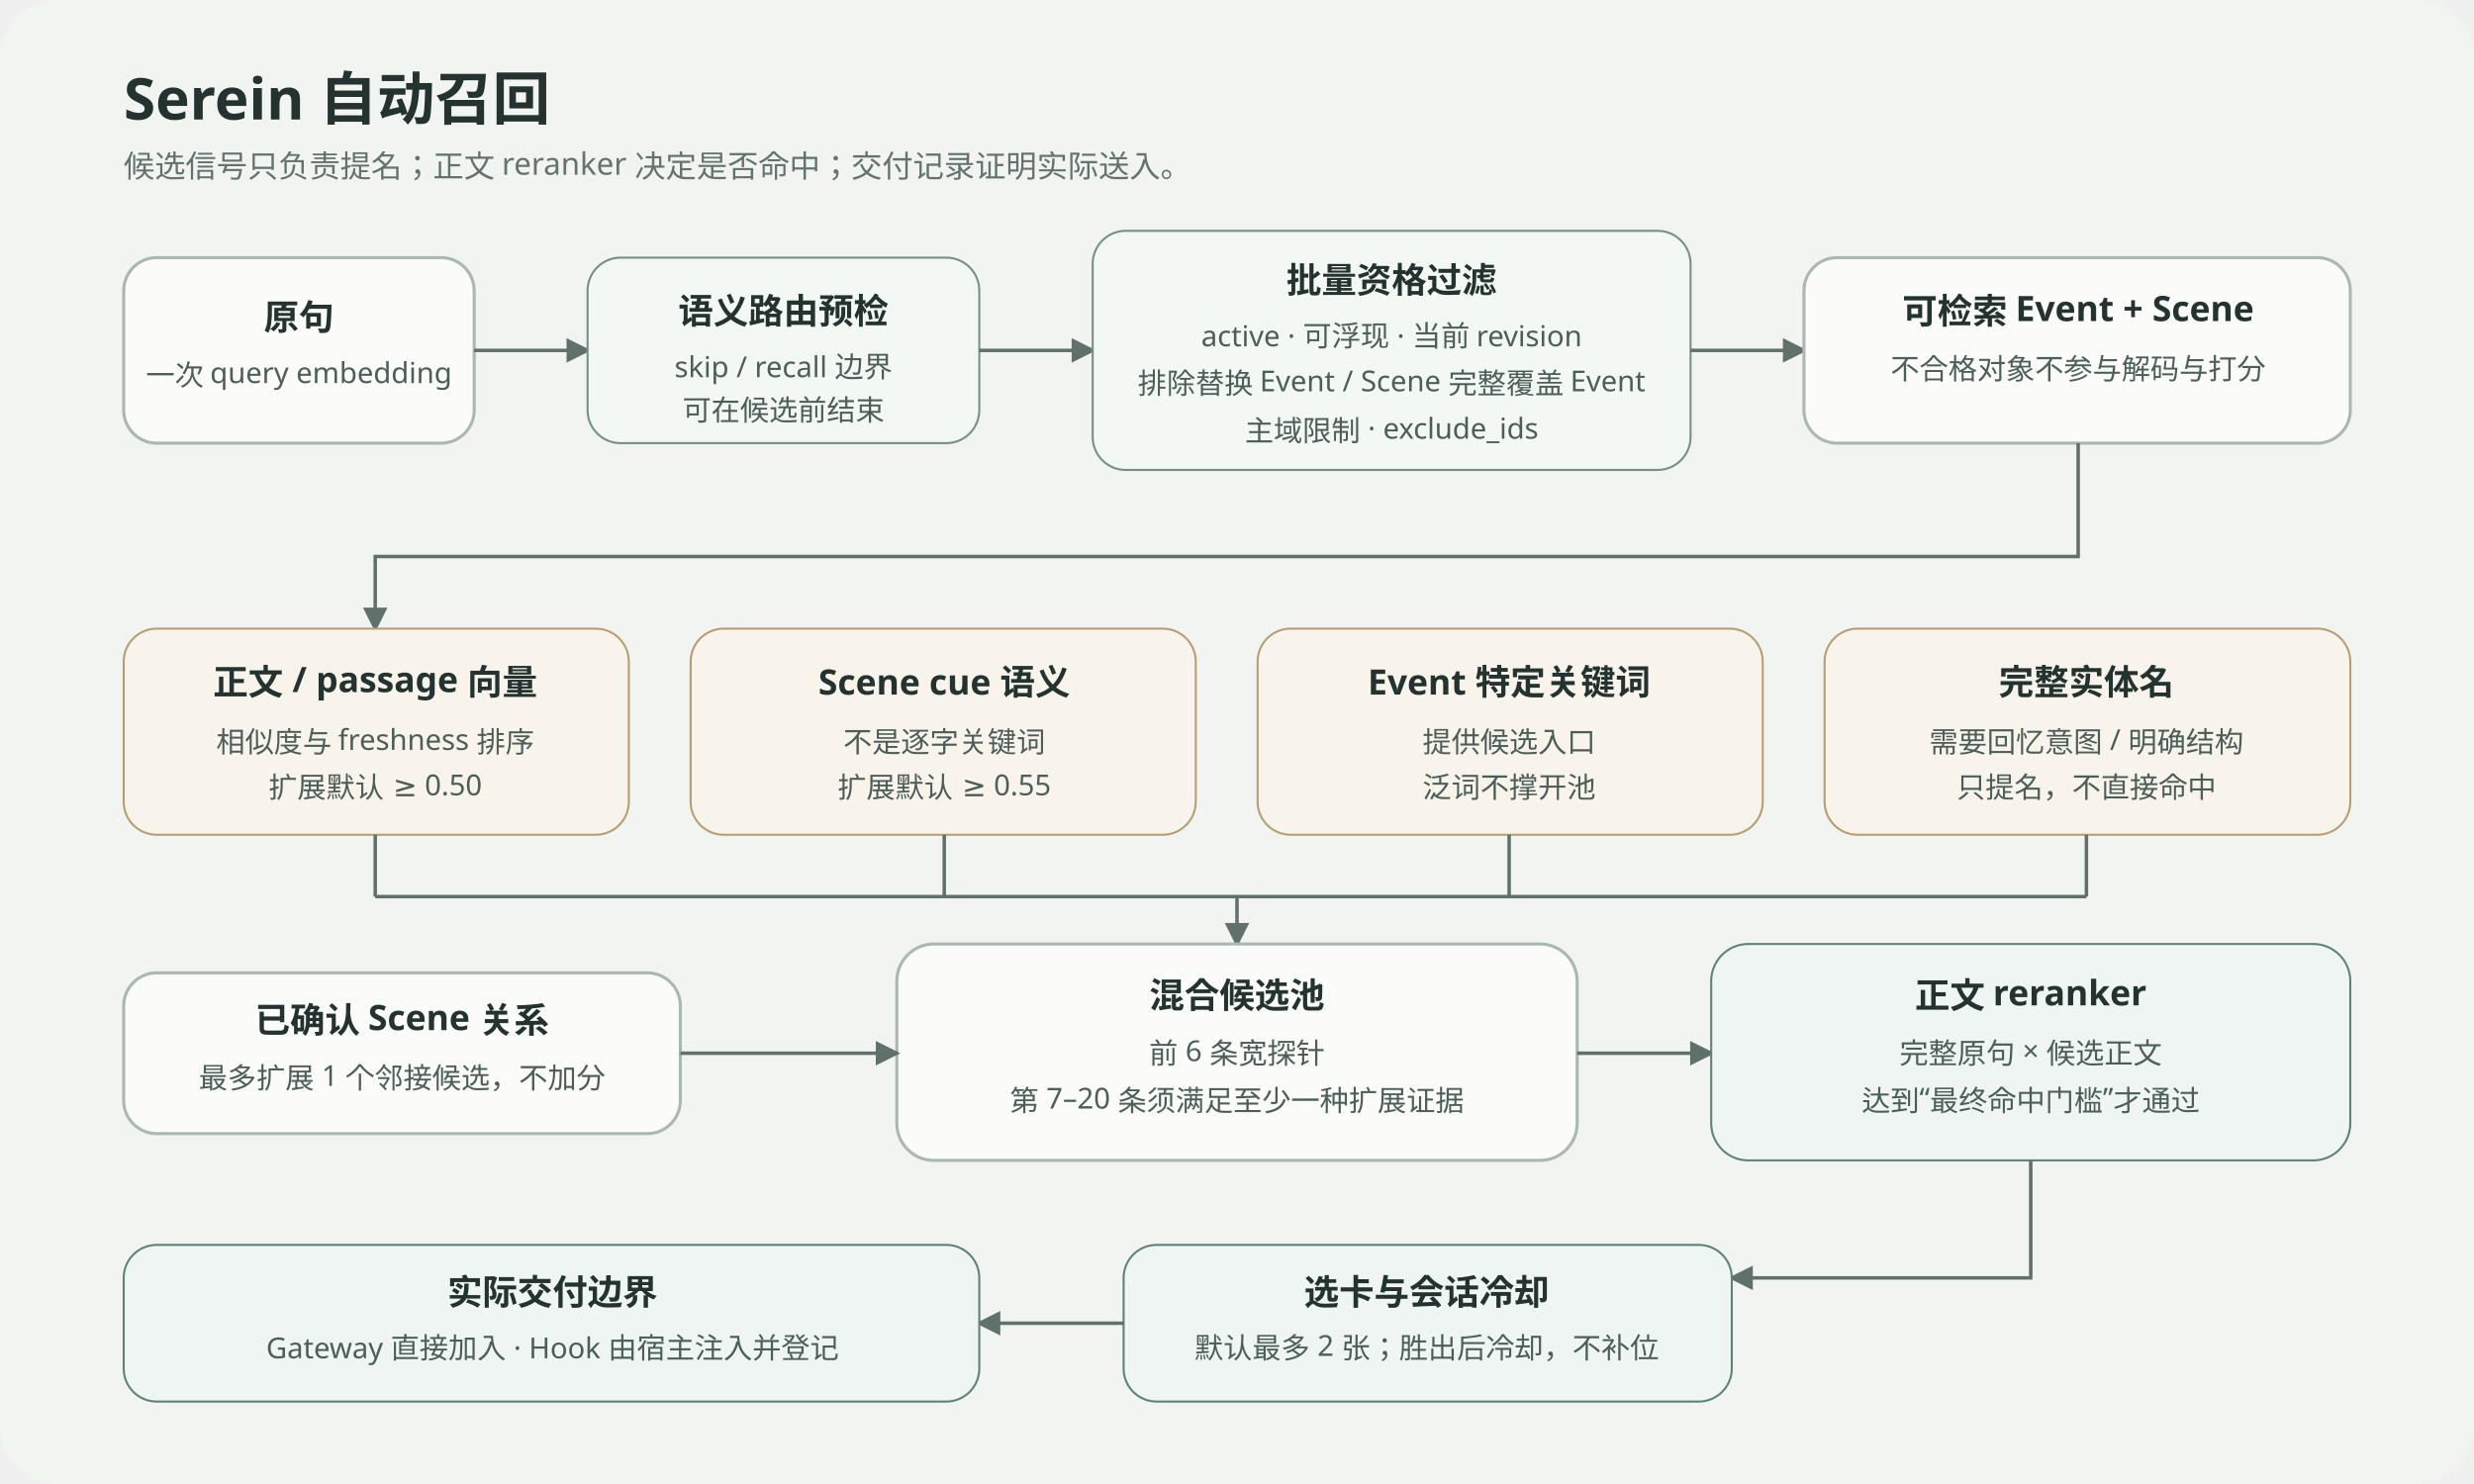
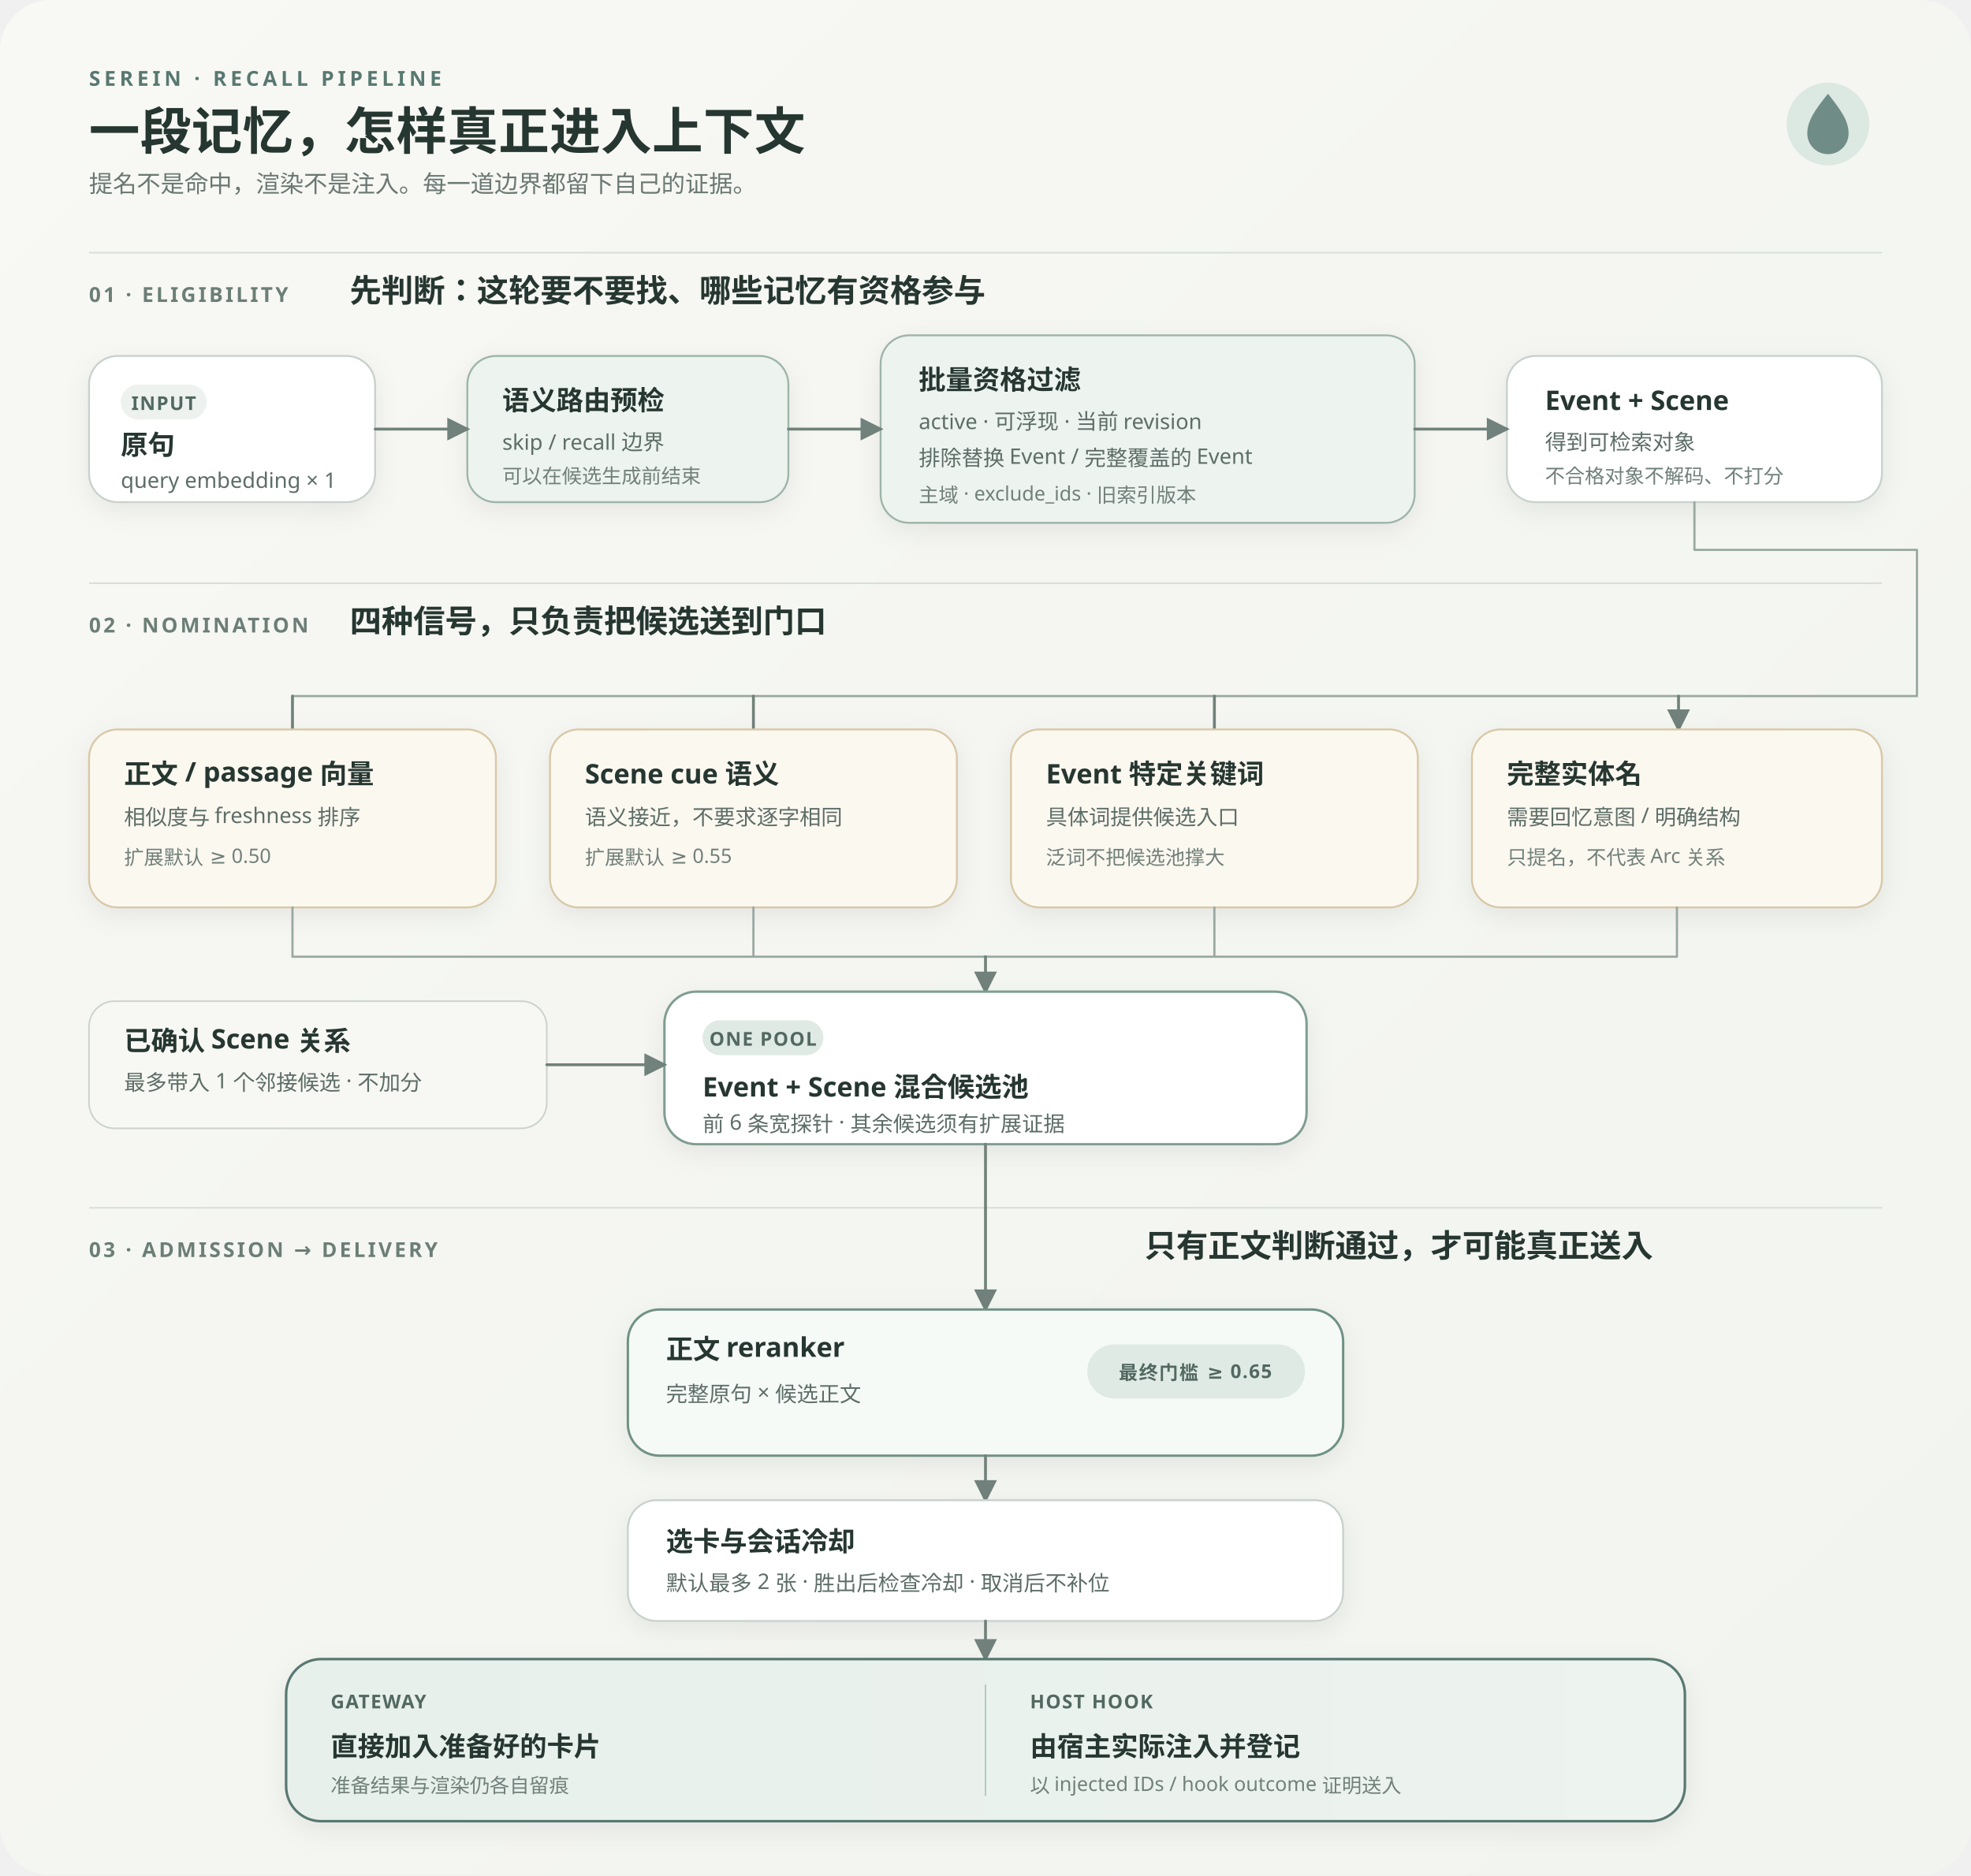
- <svg xmlns="http://www.w3.org/2000/svg" width="1200" height="720" viewBox="0 0 1200 720" role="img" aria-labelledby="title desc">
+ <svg xmlns="http://www.w3.org/2000/svg" width="1240" height="1180" viewBox="0 0 1240 1180" role="img" aria-labelledby="title desc">
  <defs>
-     <marker id="arrow" markerWidth="7" markerHeight="7" refX="6" refY="3.5" orient="auto">
-       <path d="M0 0L7 3.5L0 7Z" fill="#60706b" />
+     <linearGradient id="paper" x1="0" y1="0" x2="1" y2="1">
+       <stop offset="0" stop-color="#f8f8f4" />
+       <stop offset="1" stop-color="#f1f4ef" />
+     </linearGradient>
+     <linearGradient id="delivery" x1="0" y1="0" x2="1" y2="0">
+       <stop offset="0" stop-color="#e7f0eb" />
+       <stop offset="1" stop-color="#edf3ef" />
+     </linearGradient>
+     <filter id="shadow" x="-15%" y="-20%" width="130%" height="145%">
+       <feDropShadow dx="0" dy="5" stdDeviation="8" flood-color="#24332f" flood-opacity=".07" />
+     </filter>
+     <marker id="arrow" markerWidth="8" markerHeight="8" refX="7" refY="4" orient="auto" markerUnits="strokeWidth">
+       <path d="M0 0L8 4L0 8Z" fill="#71817b" />
    </marker>
-     <style>text{font-family:"Noto Sans SC","Microsoft YaHei",sans-serif;fill:#24332f}.title{font-size:28px;font-weight:700}.sub{font-size:15px;fill:#65736f}.h{font-size:17px;font-weight:700}.p{font-size:14px;fill:#4d5e59}.box{fill:#fbfcfa;stroke:#aab8b3;stroke-width:1.5}.gate{fill:#f4f8f4;stroke:#749087}.signal{fill:#f8f4ec;stroke:#b69e72}.final{fill:#eef5f2;stroke:#5f8277}.bus,.line{stroke:#60706b;stroke-width:1.7;fill:none}.line{marker-end:url(#arrow)}</style>
+     <style>
+       text{font-family:"Noto Sans SC","Microsoft YaHei",system-ui,sans-serif;fill:#263631}
+       .eyebrow{font-size:13px;font-weight:700;letter-spacing:2.4px;fill:#587871}
+       .title{font-size:32px;font-weight:700;letter-spacing:.2px}
+       .subtitle{font-size:15px;fill:#6a7873}
+       .stage-no{font-size:13px;font-weight:700;letter-spacing:1.6px;fill:#6b7e77}
+       .stage-title{font-size:20px;font-weight:700}
+       .stage-note{font-size:14px;fill:#7a8782}
+       .node-title{font-size:17px;font-weight:700}
+       .node-copy{font-size:13.5px;fill:#5d6d67}
+       .small{font-size:12.5px;fill:#71807a}
+       .chip{font-size:12px;font-weight:700;letter-spacing:.7px;fill:#526861}
+       .rule{stroke:#d7ded9;stroke-width:1}
+       .line{fill:none;stroke:#71817b;stroke-width:1.8;stroke-linecap:round;stroke-linejoin:round;marker-end:url(#arrow)}
+       .bus{fill:none;stroke:#9aa8a2;stroke-width:1.4;stroke-linecap:round;stroke-linejoin:round}
+       .node{fill:#fff;stroke:#c8d2cd;stroke-width:1.2}
+       .gate{fill:#edf3ef;stroke:#9eb4ab;stroke-width:1.2}
+       .signal{fill:#fbf8f0;stroke:#d8c8a7;stroke-width:1.2}
+       .pool{fill:#fff;stroke:#7f9d92;stroke-width:1.5}
+       .final{fill:#f6faf7;stroke:#6f9185;stroke-width:1.5}
+     </style>
  </defs>
-   <rect width="1200" height="720" rx="28" fill="#f2f4f1" />
-   <text x="60" y="58" class="title">Serein 自动召回</text>
-   <text x="60" y="86" class="sub">候选信号只负责提名；正文 reranker 决定是否命中；交付记录证明实际送入。</text>
-   <rect x="60" y="125" width="170" height="90" rx="16" class="box" />
-   <text x="145" y="160" text-anchor="middle" class="h">原句</text>
-   <text x="145" y="187" text-anchor="middle" class="p">一次 query embedding</text>
-   <path d="M230 170H285" class="line" />
-   <rect x="285" y="125" width="190" height="90" rx="16" class="gate" />
-   <text x="380" y="157" text-anchor="middle" class="h">语义路由预检</text>
-   <text x="380" y="183" text-anchor="middle" class="p">skip / recall 边界</text>
-   <text x="380" y="204" text-anchor="middle" class="p">可在候选前结束</text>
-   <path d="M475 170H530" class="line" />
-   <rect x="530" y="112" width="290" height="116" rx="16" class="gate" />
-   <text x="675" y="142" text-anchor="middle" class="h">批量资格过滤</text>
-   <text x="675" y="168" text-anchor="middle" class="p">active · 可浮现 · 当前 revision</text>
-   <text x="675" y="191" text-anchor="middle" class="p">排除替换 Event / Scene 完整覆盖 Event</text>
-   <text x="675" y="214" text-anchor="middle" class="p">主域限制 · exclude_ids</text>
-   <path d="M820 170H875" class="line" />
-   <rect x="875" y="125" width="265" height="90" rx="16" class="box" />
-   <text x="1008" y="157" text-anchor="middle" class="h">可检索 Event + Scene</text>
-   <text x="1008" y="184" text-anchor="middle" class="p">不合格对象不参与解码与打分</text>
-   <path d="M1008 215V270H182V305" class="line" />
-   <rect x="60" y="305" width="245" height="100" rx="16" class="signal" />
-   <text x="182" y="337" text-anchor="middle" class="h">正文 / passage 向量</text>
-   <text x="182" y="365" text-anchor="middle" class="p">相似度与 freshness 排序</text>
-   <text x="182" y="387" text-anchor="middle" class="p">扩展默认 ≥ 0.50</text>
-   <rect x="335" y="305" width="245" height="100" rx="16" class="signal" />
-   <text x="458" y="337" text-anchor="middle" class="h">Scene cue 语义</text>
-   <text x="458" y="365" text-anchor="middle" class="p">不是逐字关键词</text>
-   <text x="458" y="387" text-anchor="middle" class="p">扩展默认 ≥ 0.55</text>
-   <rect x="610" y="305" width="245" height="100" rx="16" class="signal" />
-   <text x="732" y="337" text-anchor="middle" class="h">Event 特定关键词</text>
-   <text x="732" y="365" text-anchor="middle" class="p">提供候选入口</text>
-   <text x="732" y="387" text-anchor="middle" class="p">泛词不撑开池</text>
-   <rect x="885" y="305" width="255" height="100" rx="16" class="signal" />
-   <text x="1012" y="337" text-anchor="middle" class="h">完整实体名</text>
-   <text x="1012" y="365" text-anchor="middle" class="p">需要回忆意图 / 明确结构</text>
-   <text x="1012" y="387" text-anchor="middle" class="p">只提名，不直接命中</text>
-   <path d="M182 405V435M458 405V435M732 405V435M1012 405V435M182 435H1012" class="bus" />
-   <path d="M600 435V458" class="line" />
-   <rect x="435" y="458" width="330" height="105" rx="18" class="box" />
-   <text x="600" y="489" text-anchor="middle" class="h">混合候选池</text>
-   <text x="600" y="516" text-anchor="middle" class="p">前 6 条宽探针</text>
-   <text x="600" y="539" text-anchor="middle" class="p">第 7–20 条须满足至少一种扩展证据</text>
-   <rect x="60" y="472" width="270" height="78" rx="16" class="box" />
-   <text x="195" y="501" text-anchor="middle" class="h">已确认 Scene 关系</text>
-   <text x="195" y="528" text-anchor="middle" class="p">最多扩展 1 个邻接候选，不加分</text>
-   <path d="M330 511H435" class="line" />
-   <path d="M765 511H830" class="line" />
-   <rect x="830" y="458" width="310" height="105" rx="18" class="final" />
-   <text x="985" y="489" text-anchor="middle" class="h">正文 reranker</text>
-   <text x="985" y="516" text-anchor="middle" class="p">完整原句 × 候选正文</text>
-   <text x="985" y="539" text-anchor="middle" class="p">达到“最终命中门槛”才通过</text>
-   <path d="M985 563V620H840" class="line" />
-   <rect x="545" y="604" width="295" height="76" rx="16" class="final" />
-   <text x="692" y="633" text-anchor="middle" class="h">选卡与会话冷却</text>
-   <text x="692" y="659" text-anchor="middle" class="p">默认最多 2 张；胜出后冷却，不补位</text>
-   <path d="M545 642H475" class="line" />
-   <rect x="60" y="604" width="415" height="76" rx="16" class="final" />
-   <text x="268" y="633" text-anchor="middle" class="h">实际交付边界</text>
-   <text x="268" y="659" text-anchor="middle" class="p">Gateway 直接加入 · Hook 由宿主注入并登记</text>
+   <rect width="1240" height="1180" rx="32" fill="url(#paper)" />
+   <circle cx="1150" cy="78" r="26" fill="#dce8e2" />
+   <path d="M1150 59c-8 10-13 17-13 25a13 13 0 0 0 26 0c0-8-5-15-13-25Z" fill="#587871" opacity=".82" />
+   <text x="56" y="54" class="eyebrow">SEREIN · RECALL PIPELINE</text>
+   <text x="56" y="94" class="title">一段记忆，怎样真正进入上下文</text>
+   <text x="56" y="121" class="subtitle">提名不是命中，渲染不是注入。每一道边界都留下自己的证据。</text>
+   <line x1="56" y1="159" x2="1184" y2="159" class="rule" />
+   <text x="56" y="190" class="stage-no">01 · ELIGIBILITY</text>
+   <text x="220" y="190" class="stage-title">先判断：这轮要不要找、哪些记忆有资格参与</text>
+   <g filter="url(#shadow)">
+     <rect x="56" y="224" width="180" height="92" rx="18" class="node" />
+     <rect x="294" y="224" width="202" height="92" rx="18" class="gate" />
+     <rect x="554" y="211" width="336" height="118" rx="18" class="gate" />
+     <rect x="948" y="224" width="236" height="92" rx="18" class="node" />
+   </g>
+   <rect x="76" y="242" width="54" height="22" rx="11" fill="#edf2ef" />
+   <text x="103" y="258" text-anchor="middle" class="chip">INPUT</text>
+   <text x="76" y="286" class="node-title">原句</text>
+   <text x="76" y="307" class="node-copy">query embedding × 1</text>
+   <text x="316" y="258" class="node-title">语义路由预检</text>
+   <text x="316" y="283" class="node-copy">skip / recall 边界</text>
+   <text x="316" y="304" class="small">可以在候选生成前结束</text>
+   <text x="578" y="245" class="node-title">批量资格过滤</text>
+   <text x="578" y="270" class="node-copy">active · 可浮现 · 当前 revision</text>
+   <text x="578" y="293" class="node-copy">排除替换 Event / 完整覆盖的 Event</text>
+   <text x="578" y="316" class="small">主域 · exclude_ids · 旧索引版本</text>
+   <text x="972" y="258" class="node-title">Event + Scene</text>
+   <text x="972" y="283" class="node-copy">得到可检索对象</text>
+   <text x="972" y="304" class="small">不合格对象不解码、不打分</text>
+   <path d="M236 270H294" class="line" />
+   <path d="M496 270H554" class="line" />
+   <path d="M890 270H948" class="line" />
+   <line x1="56" y1="367" x2="1184" y2="367" class="rule" />
+   <text x="56" y="398" class="stage-no">02 · NOMINATION</text>
+   <text x="220" y="398" class="stage-title">四种信号，只负责把候选送到门口</text>
+   <path d="M1066 316V346H1206V438H184" class="bus" />
+   <path d="M184 438V459M474 438V459M764 438V459M1056 438V459" class="line" />
+   <g filter="url(#shadow)">
+     <rect x="56" y="459" width="256" height="112" rx="18" class="signal" />
+     <rect x="346" y="459" width="256" height="112" rx="18" class="signal" />
+     <rect x="636" y="459" width="256" height="112" rx="18" class="signal" />
+     <rect x="926" y="459" width="258" height="112" rx="18" class="signal" />
+   </g>
+   <text x="78" y="493" class="node-title">正文 / passage 向量</text>
+   <text x="78" y="519" class="node-copy">相似度与 freshness 排序</text>
+   <text x="78" y="544" class="small">扩展默认 ≥ 0.50</text>
+   <text x="368" y="493" class="node-title">Scene cue 语义</text>
+   <text x="368" y="519" class="node-copy">语义接近，不要求逐字相同</text>
+   <text x="368" y="544" class="small">扩展默认 ≥ 0.55</text>
+   <text x="658" y="493" class="node-title">Event 特定关键词</text>
+   <text x="658" y="519" class="node-copy">具体词提供候选入口</text>
+   <text x="658" y="544" class="small">泛词不把候选池撑大</text>
+   <text x="948" y="493" class="node-title">完整实体名</text>
+   <text x="948" y="519" class="node-copy">需要回忆意图 / 明确结构</text>
+   <text x="948" y="544" class="small">只提名，不代表 Arc 关系</text>
+   <path d="M184 571V602M474 571V602M764 571V602M1055 571V602M184 602H1055" class="bus" />
+   <path d="M620 602V624" class="line" />
+   <g filter="url(#shadow)">
+     <rect x="418" y="624" width="404" height="96" rx="20" class="pool" />
+   </g>
+   <rect x="442" y="642" width="76" height="22" rx="11" fill="#dfeae5" />
+   <text x="480" y="658" text-anchor="middle" class="chip">ONE POOL</text>
+   <text x="442" y="690" class="node-title">Event + Scene 混合候选池</text>
+   <text x="442" y="712" class="node-copy">前 6 条宽探针 · 其余候选须有扩展证据</text>
+   <rect x="56" y="630" width="288" height="80" rx="16" fill="#f7f7f3" stroke="#cbd3ce" />
+   <text x="78" y="661" class="node-title">已确认 Scene 关系</text>
+   <text x="78" y="686" class="node-copy">最多带入 1 个邻接候选 · 不加分</text>
+   <path d="M344 670H418" class="line" />
+   <line x1="56" y1="760" x2="1184" y2="760" class="rule" />
+   <text x="56" y="791" class="stage-no">03 · ADMISSION → DELIVERY</text>
+   <text x="720" y="791" class="stage-title">只有正文判断通过，才可能真正送入</text>
+   <path d="M620 720V824" class="line" />
+   <g filter="url(#shadow)">
+     <rect x="395" y="824" width="450" height="92" rx="20" class="final" />
+   </g>
+   <text x="419" y="855" class="node-title">正文 reranker</text>
+   <text x="419" y="882" class="node-copy">完整原句 × 候选正文</text>
+   <rect x="684" y="846" width="137" height="34" rx="17" fill="#dfeae5" />
+   <text x="752" y="868" text-anchor="middle" class="chip">最终门槛 ≥ 0.65</text>
+   <path d="M620 916V944" class="line" />
+   <g filter="url(#shadow)">
+     <rect x="395" y="944" width="450" height="76" rx="18" class="node" />
+   </g>
+   <text x="419" y="976" class="node-title">选卡与会话冷却</text>
+   <text x="419" y="1001" class="node-copy">默认最多 2 张 · 胜出后检查冷却 · 取消后不补位</text>
+   <path d="M620 1020V1044" class="line" />
+   <g filter="url(#shadow)">
+     <rect x="180" y="1044" width="880" height="102" rx="22" fill="url(#delivery)" stroke="#587871" stroke-width="1.6" />
+   </g>
+   <line x1="620" y1="1060" x2="620" y2="1130" stroke="#b8c8c1" />
+   <text x="208" y="1075" class="chip">GATEWAY</text>
+   <text x="208" y="1105" class="node-title">直接加入准备好的卡片</text>
+   <text x="208" y="1128" class="small">准备结果与渲染仍各自留痕</text>
+   <text x="648" y="1075" class="chip">HOST HOOK</text>
+   <text x="648" y="1105" class="node-title">由宿主实际注入并登记</text>
+   <text x="648" y="1128" class="small">以 injected IDs / hook outcome 证明送入</text>
</svg>
